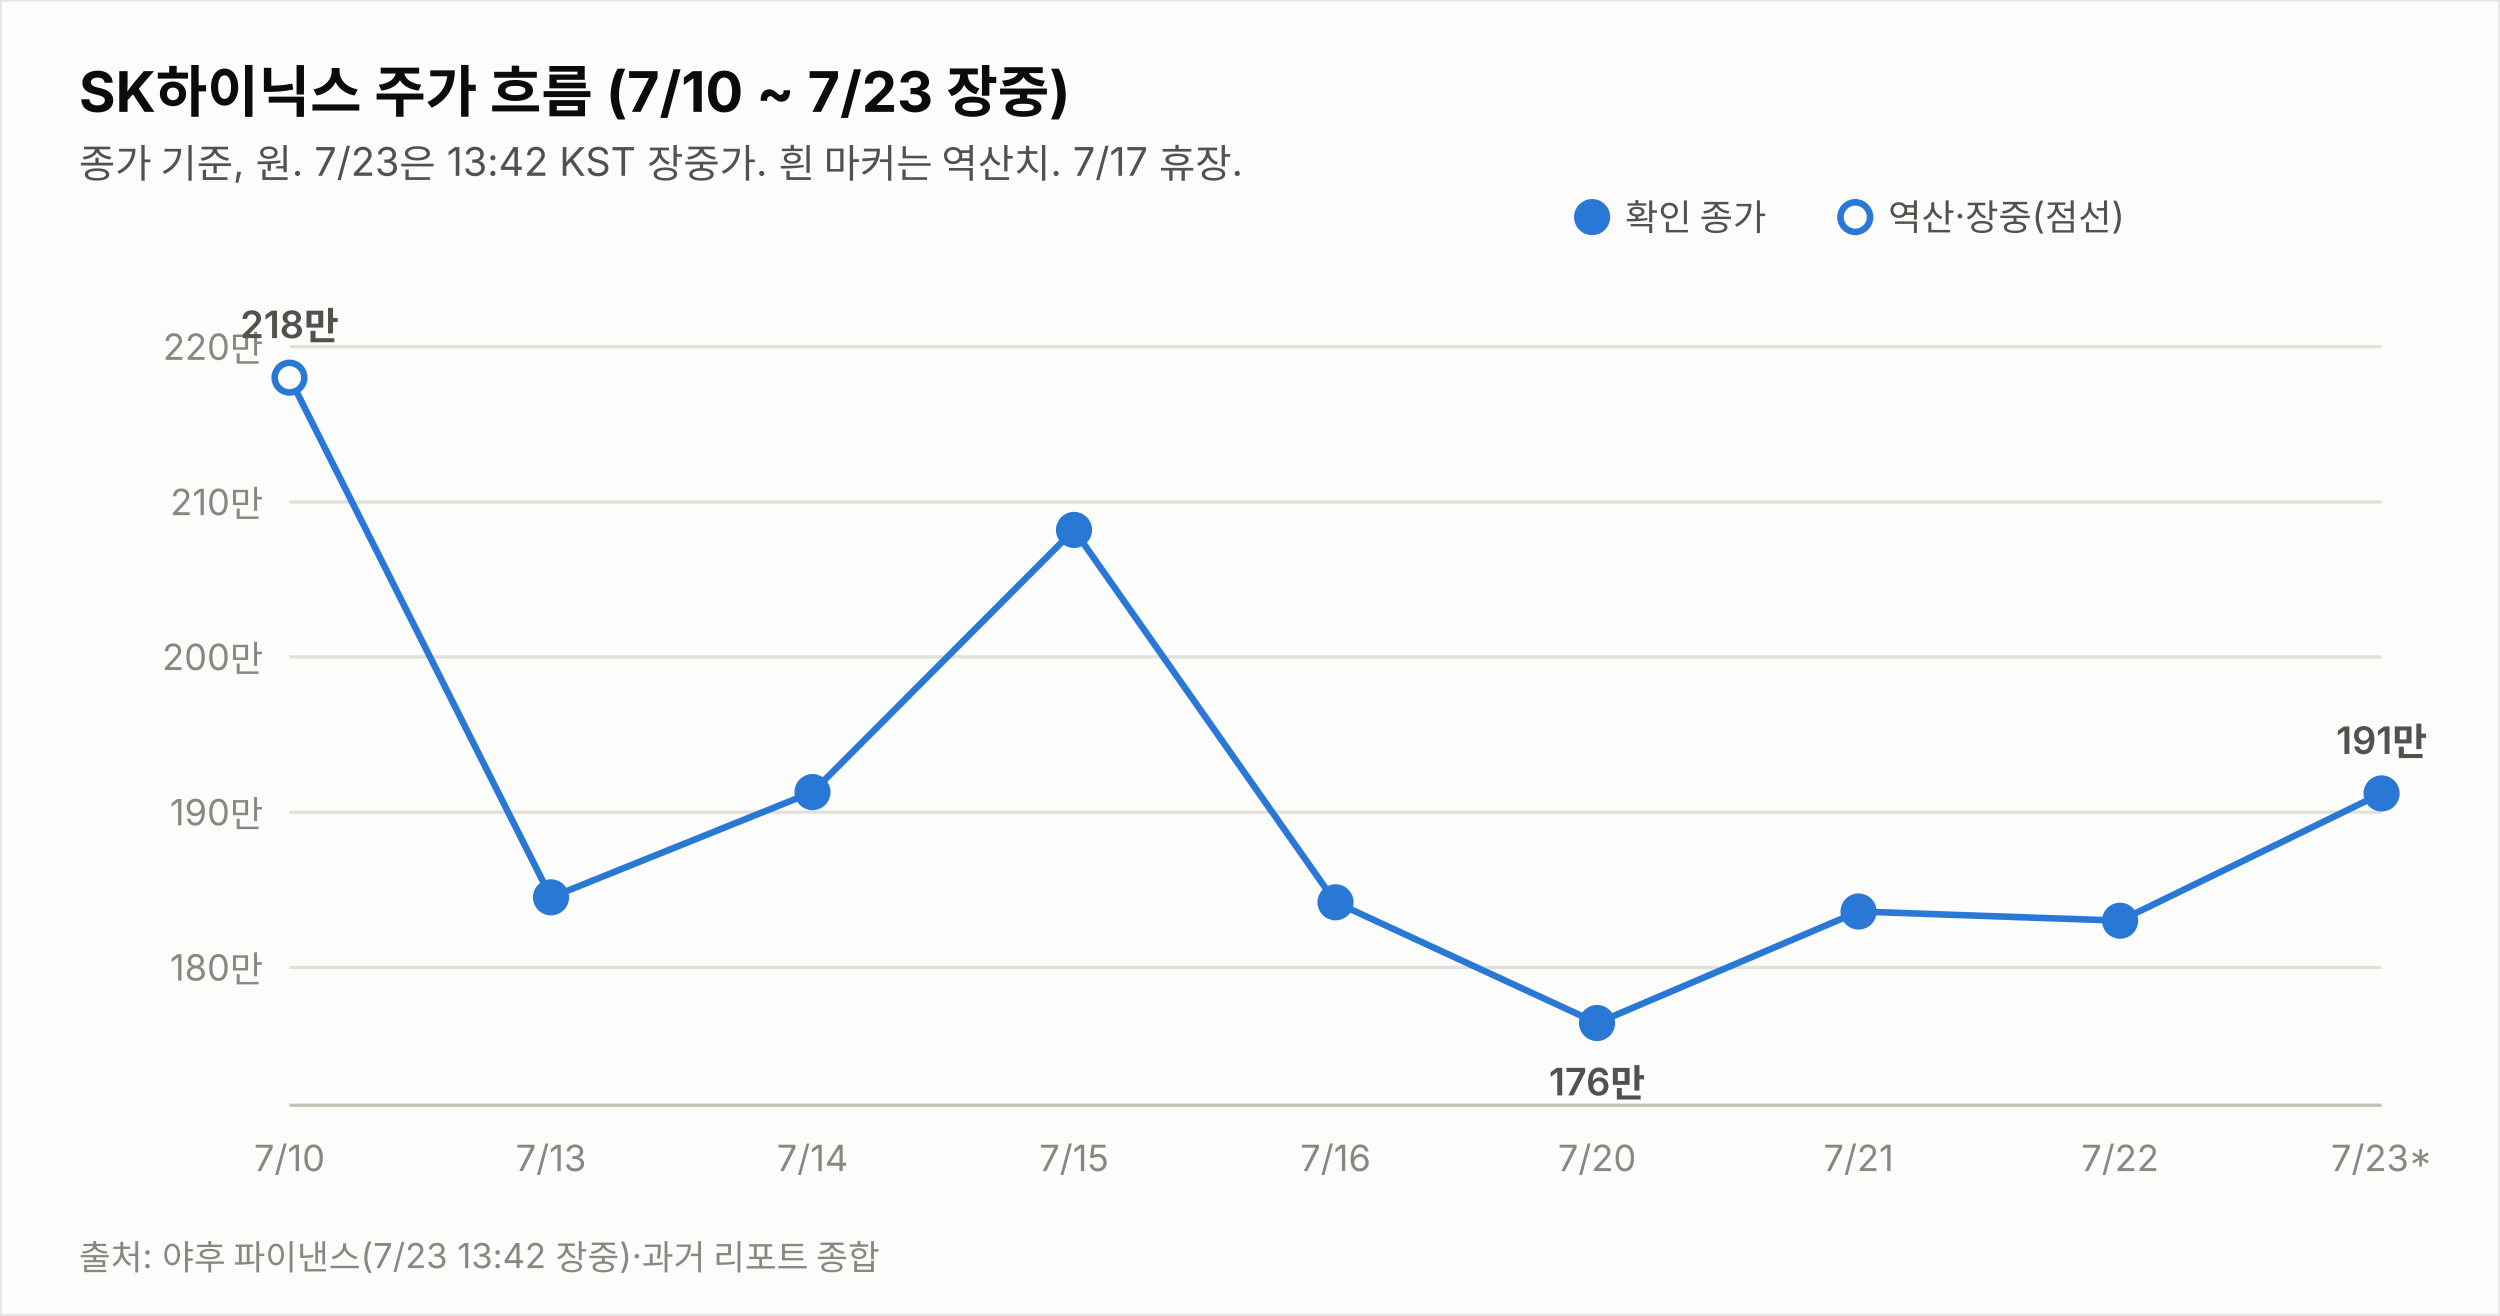
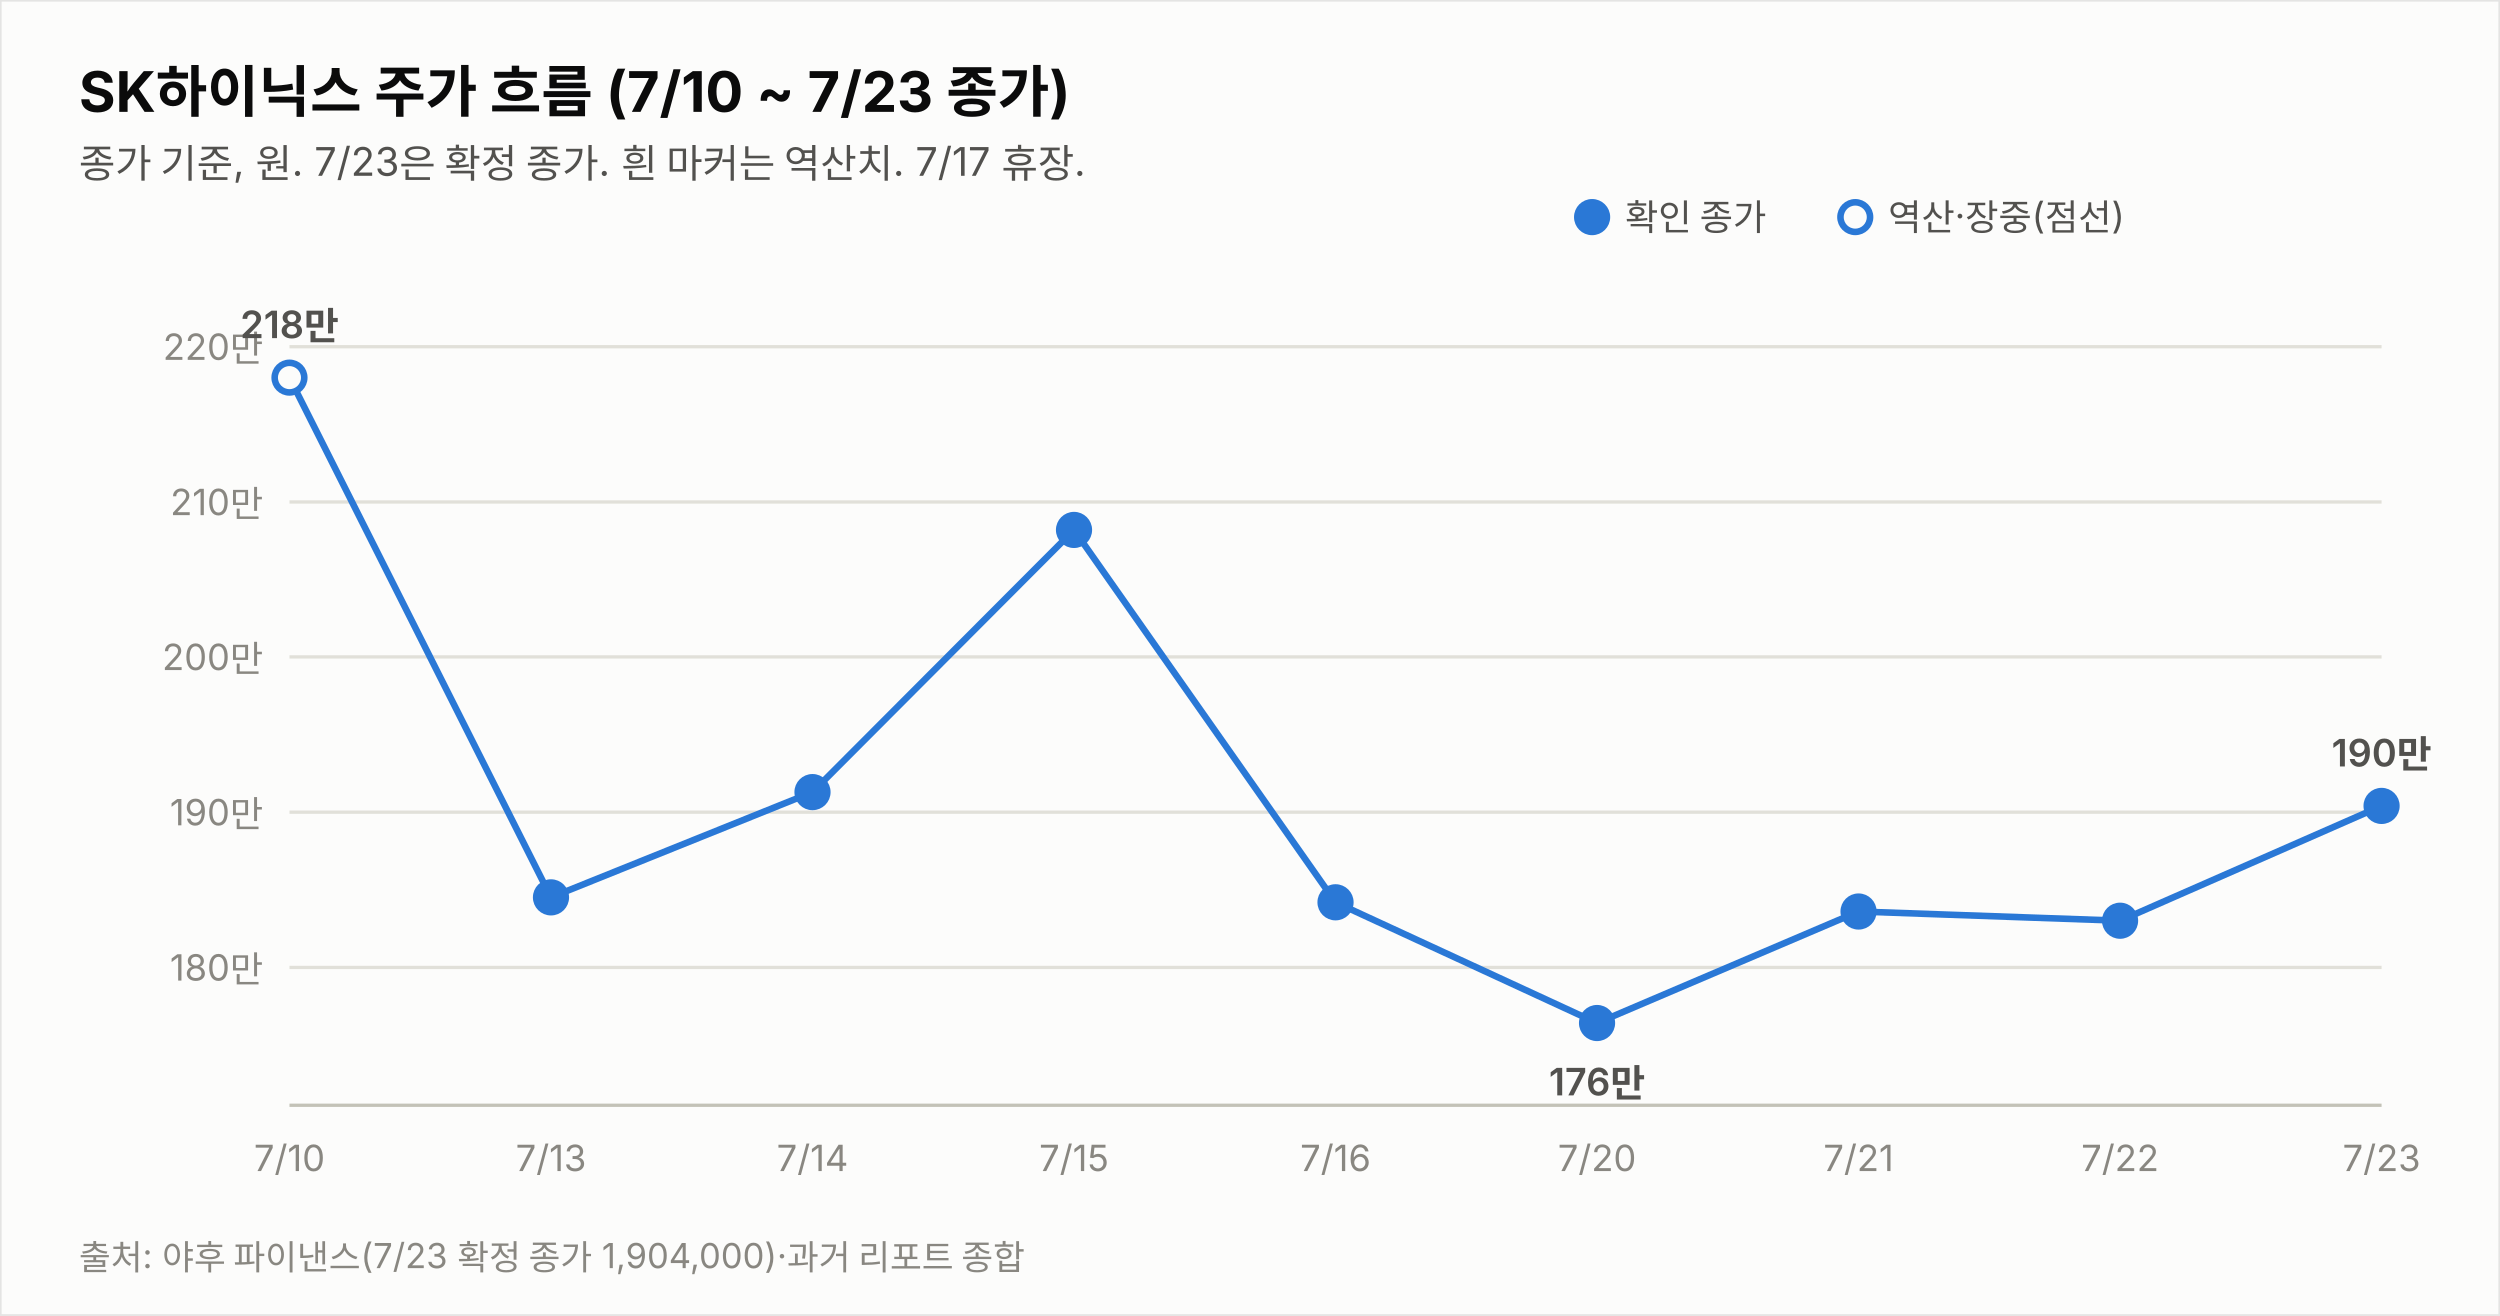
<svg xmlns="http://www.w3.org/2000/svg" width="760" height="400" viewBox="0 0 760 400" font-family="system-ui,-apple-system,&quot;Segoe UI&quot;,&quot;Malgun Gothic&quot;,&quot;Apple SD Gothic Neo&quot;,sans-serif">
  <rect width="760" height="400" fill="#fcfcfb" stroke="rgba(11,11,11,0.10)" />
-   <text x="24" y="34" font-size="17" font-weight="700" fill="#0b0b0b">SK하이닉스 주가 흐름 (7/10 ~ 7/23 장중)</text>
-   <text x="24" y="54" font-size="12" fill="#52514e">종가 기준, 원. 7/23은 13:42 KST 장중가. 흰 마커는 역산치. 7/17 휴장.</text>
+   <text x="24" y="34" font-size="17" font-weight="700" fill="#0b0b0b">SK하이닉스 주가 흐름 (7/10 ~ 7/23 종가)</text>
+   <text x="24" y="54" font-size="12" fill="#52514e">종가 기준, 원. 7/23은 확정 종가. 흰 마커는 역산치. 7/17 휴장.</text>
  <line x1="88" y1="294.1" x2="724" y2="294.1" stroke="#e1e0d9" stroke-width="1" />
  <text x="80" y="298.1" font-size="11" fill="#898781" text-anchor="end" style="font-variant-numeric:tabular-nums">180만</text>
  <line x1="88" y1="246.9" x2="724" y2="246.9" stroke="#e1e0d9" stroke-width="1" />
  <text x="80" y="250.9" font-size="11" fill="#898781" text-anchor="end" style="font-variant-numeric:tabular-nums">190만</text>
  <line x1="88" y1="199.7" x2="724" y2="199.7" stroke="#e1e0d9" stroke-width="1" />
  <text x="80" y="203.7" font-size="11" fill="#898781" text-anchor="end" style="font-variant-numeric:tabular-nums">200만</text>
  <line x1="88" y1="152.6" x2="724" y2="152.6" stroke="#e1e0d9" stroke-width="1" />
  <text x="80" y="156.6" font-size="11" fill="#898781" text-anchor="end" style="font-variant-numeric:tabular-nums">210만</text>
  <line x1="88" y1="105.4" x2="724" y2="105.4" stroke="#e1e0d9" stroke-width="1" />
  <text x="80" y="109.4" font-size="11" fill="#898781" text-anchor="end" style="font-variant-numeric:tabular-nums">220만</text>
  <line x1="88" y1="336" x2="724" y2="336" stroke="#c3c2b7" stroke-width="1" />
-   <path d="M88.0,114.8 L167.5,272.8 L247.0,240.8 L326.5,161.1 L406.0,274.3 L485.5,311.0 L565.0,277.1 L644.5,279.9 L724.0,241.2" fill="none" stroke="#2a78d6" stroke-width="2" />
+   <path d="M88.0,114.8 L167.5,272.8 L247.0,240.8 L326.5,161.1 L406.0,274.3 L485.5,311.0 L565.0,277.1 L644.5,279.9 L724.0,245.0" fill="none" stroke="#2a78d6" stroke-width="2" />
  <circle cx="88.0" cy="114.8" r="4.5" fill="#fcfcfb" stroke="#2a78d6" stroke-width="2" />
  <text x="88.0" y="356" font-size="11" fill="#898781" text-anchor="middle">7/10</text>
  <text x="88.0" y="102.8" font-size="11.5" font-weight="600" fill="#52514e" text-anchor="middle" style="font-variant-numeric:tabular-nums">218만</text>
  <circle cx="167.5" cy="272.8" r="4.5" fill="#2a78d6" stroke="#2a78d6" stroke-width="2" />
  <text x="167.5" y="356" font-size="11" fill="#898781" text-anchor="middle">7/13</text>
  <circle cx="247.0" cy="240.8" r="4.5" fill="#2a78d6" stroke="#2a78d6" stroke-width="2" />
  <text x="247.0" y="356" font-size="11" fill="#898781" text-anchor="middle">7/14</text>
  <circle cx="326.5" cy="161.1" r="4.5" fill="#2a78d6" stroke="#2a78d6" stroke-width="2" />
  <text x="326.5" y="356" font-size="11" fill="#898781" text-anchor="middle">7/15</text>
  <circle cx="406.0" cy="274.3" r="4.5" fill="#2a78d6" stroke="#2a78d6" stroke-width="2" />
  <text x="406.0" y="356" font-size="11" fill="#898781" text-anchor="middle">7/16</text>
  <circle cx="485.5" cy="311.0" r="4.5" fill="#2a78d6" stroke="#2a78d6" stroke-width="2" />
  <text x="485.5" y="356" font-size="11" fill="#898781" text-anchor="middle">7/20</text>
  <text x="485.5" y="333.0" font-size="11.5" font-weight="600" fill="#52514e" text-anchor="middle" style="font-variant-numeric:tabular-nums">176만</text>
  <circle cx="565.0" cy="277.1" r="4.5" fill="#2a78d6" stroke="#2a78d6" stroke-width="2" />
  <text x="565.0" y="356" font-size="11" fill="#898781" text-anchor="middle">7/21</text>
  <circle cx="644.5" cy="279.9" r="4.5" fill="#2a78d6" stroke="#2a78d6" stroke-width="2" />
  <text x="644.5" y="356" font-size="11" fill="#898781" text-anchor="middle">7/22</text>
-   <circle cx="724.0" cy="241.2" r="4.5" fill="#2a78d6" stroke="#2a78d6" stroke-width="2" />
-   <text x="724.0" y="356" font-size="11" fill="#898781" text-anchor="middle">7/23*</text>
-   <text x="724.0" y="229.2" font-size="11.5" font-weight="600" fill="#52514e" text-anchor="middle" style="font-variant-numeric:tabular-nums">191만</text>
+   <circle cx="724.0" cy="245.0" r="4.5" fill="#2a78d6" stroke="#2a78d6" stroke-width="2" />
+   <text x="724.0" y="356" font-size="11" fill="#898781" text-anchor="middle">7/23</text>
+   <text x="724.0" y="233.0" font-size="11.5" font-weight="600" fill="#52514e" text-anchor="middle" style="font-variant-numeric:tabular-nums">190만</text>
  <circle cx="484" cy="66" r="4.5" fill="#2a78d6" stroke="#2a78d6" stroke-width="2" />
  <text x="494" y="70" font-size="11" fill="#52514e">확인 종가</text>
  <circle cx="564" cy="66" r="4.5" fill="#fcfcfb" stroke="#2a78d6" stroke-width="2" />
  <text x="574" y="70" font-size="11" fill="#52514e">역산·장중(점선)</text>
-   <text x="24" y="386" font-size="10.5" fill="#898781">출처: 야후 파이낸스(7/23 13:42 장중)·과거 리포트 종합</text>
+   <text x="24" y="386" font-size="10.5" fill="#898781">출처: 야후 파이낸스(7/23 확정 종가 1,904,000)·과거 리포트 종합</text>
</svg>
